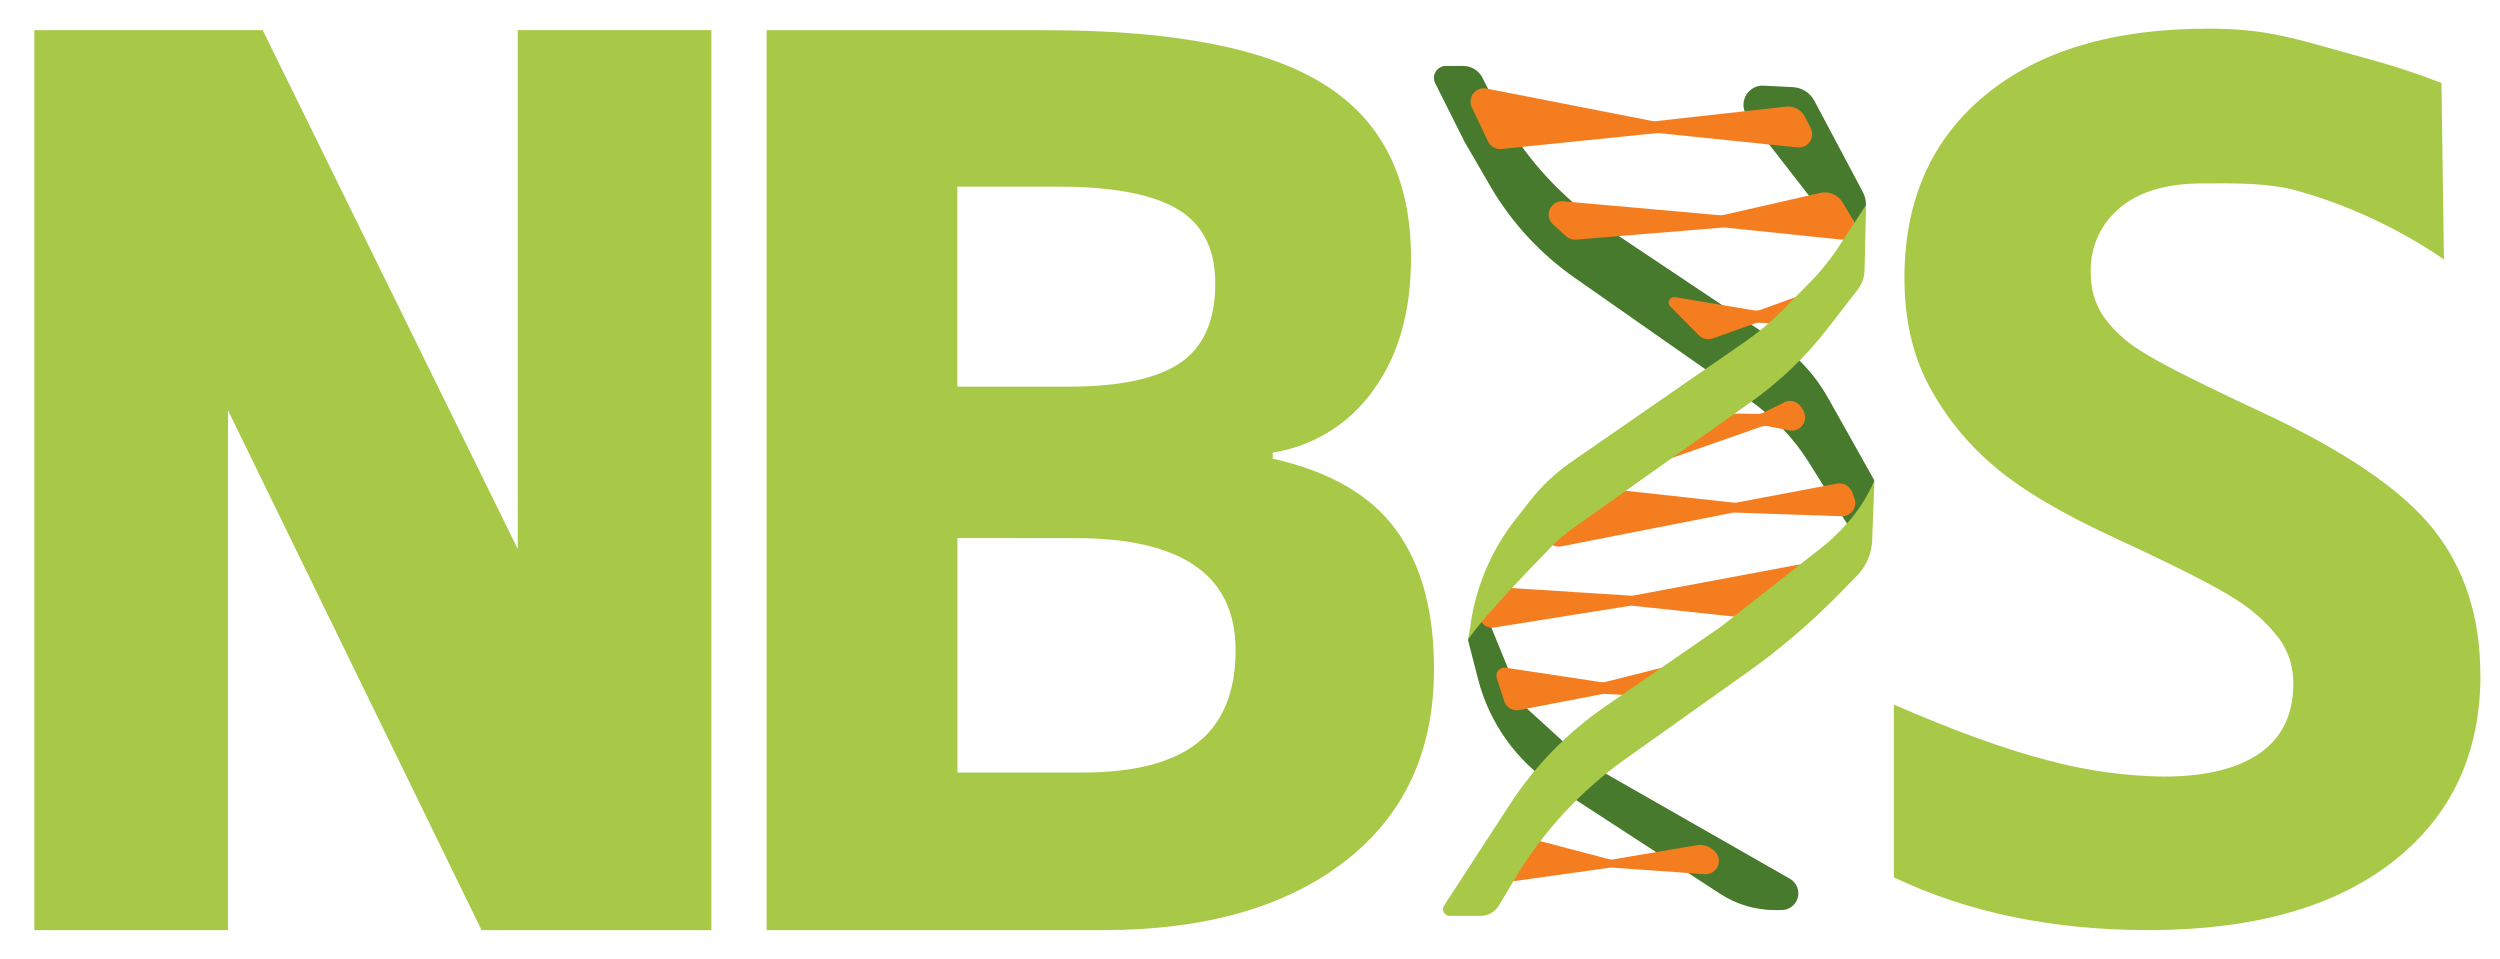
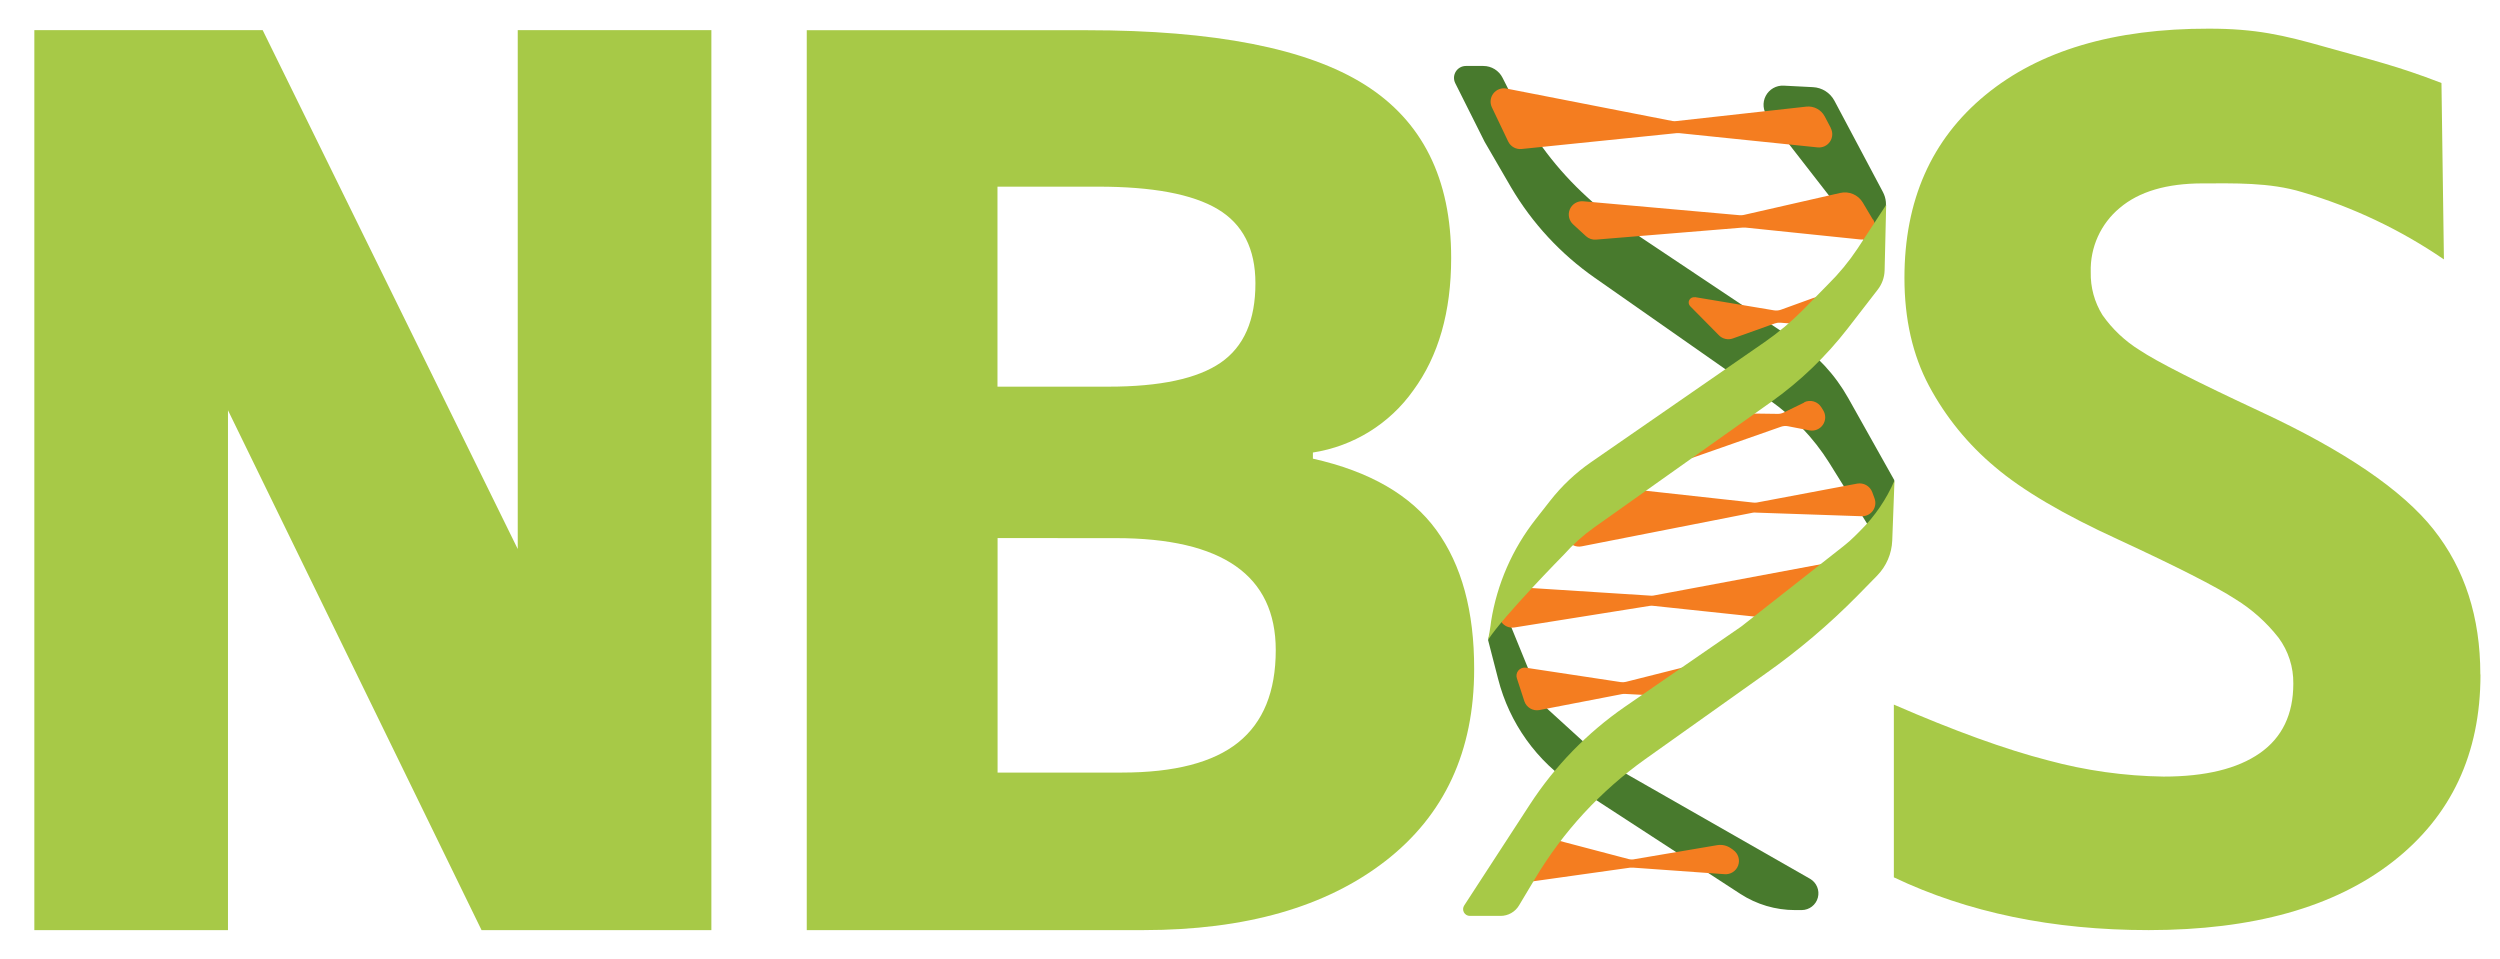
<svg xmlns="http://www.w3.org/2000/svg" viewBox="0 0 497.98 190.99">
  <defs>
    <style>.cls-1{fill:#487a2d;}.cls-2{fill:#f47d20;}.cls-3{fill:#a7c947;}</style>
  </defs>
  <g id="Layer_2" data-name="Layer 2">
    <g id="g7130">
-       <path id="path7134" class="cls-1" d="M295.3,15.5h0a4.28,4.28,0,0,0-3.83-2.36H288a2.37,2.37,0,0,0-2.12,3.44l5.85,11.67L297,37.33a57.67,57.67,0,0,0,16.66,18L348.48,79.7a43.35,43.35,0,0,1,11.84,12.41l11.35,18.24,1.66-14.7-9.15-16.31a33.93,33.93,0,0,0-10.75-11.63L315.76,42.55l-3.65-3.32a65.74,65.74,0,0,1-14.37-18.91L295.3,15.5" />
-       <path id="path7136" class="cls-1" d="M315.92,151.86h0L303.35,140.4l-7.55-18.5.28-7.09-3.67,12.67,2,7.75a36.19,36.19,0,0,0,15.34,21.41l32.92,21.42a20,20,0,0,0,10.87,3.22h1.35a3.34,3.34,0,0,0,1.66-6.23l-40.61-23.19" />
-       <path id="path7138" class="cls-1" d="M370.93,38h0l.14.27a5.12,5.12,0,0,1,.37,3.93L370,46.83a1.79,1.79,0,0,1-3.12.57L348.08,23.21a3.82,3.82,0,0,1,3.21-6.15l5.85.3a5.13,5.13,0,0,1,4.26,2.7L370.93,38" />
-       <path id="path7140" class="cls-2" d="M360.66,25.49h0a2.64,2.64,0,0,1-2.61,3.87L330.5,26.52a2.44,2.44,0,0,0-.54,0l-30.88,3.16a2.65,2.65,0,0,1-2.66-1.49l-3.25-6.81a2.65,2.65,0,0,1,2.9-3.74l33.1,6.47a2.41,2.41,0,0,0,.8,0l25.83-2.87a3.7,3.7,0,0,1,3.66,1.93l1.2,2.28" />
-       <path id="path7142" class="cls-2" d="M369.1,43.7h0a2.66,2.66,0,0,1,.38,1.13h0a2.65,2.65,0,0,1-2.91,2.87l-22.92-2.37a2.69,2.69,0,0,0-.49,0l-29.24,2.4a2.64,2.64,0,0,1-2-.68l-2.58-2.37a2.65,2.65,0,0,1,2-4.59l31.2,2.78a2.84,2.84,0,0,0,.82-.06l19.2-4.38a4.15,4.15,0,0,1,4.49,1.91l2,3.37" />
-       <path id="path7144" class="cls-2" d="M333.6,59.18l15.79,2.64a2.77,2.77,0,0,0,1.34-.12l6.48-2.35a2.64,2.64,0,0,1,3.4,3.35l-.12.37a2.67,2.67,0,0,1-2.71,1.77l-7.14-.56a2.69,2.69,0,0,0-1.09.14l-8.39,3a2.64,2.64,0,0,1-2.77-.64L332.68,61a1.05,1.05,0,0,1,.92-1.78" />
-       <path id="path7146" class="cls-2" d="M299.63,139.66h0a2.66,2.66,0,0,0,3,1.78l16.4-3.17a2.76,2.76,0,0,1,.64-.05l12.17.66a2.63,2.63,0,0,0,2.5-1.45l.43-.84a2.65,2.65,0,0,0-3-3.77l-11.91,3a2.56,2.56,0,0,1-1,.05L299.93,133a1.62,1.62,0,0,0-1.78,2.11l1.48,4.54" />
-       <path id="path7148" class="cls-2" d="M355.39,80.18l-4.11,2a2.58,2.58,0,0,1-1.19.26l-16.82-.23a2.64,2.64,0,0,0-2.61,2l-.9,3.84a2.65,2.65,0,0,0,3.45,3.11L350.77,85a2.66,2.66,0,0,1,1.37-.1l4.29.83a2.65,2.65,0,0,0,2.74-4l-.38-.61a2.66,2.66,0,0,0-3.4-1" />
-       <path id="path7150" class="cls-2" d="M369.39,99.27h0a2.64,2.64,0,0,1-2.57,3.56l-21-.72a2.43,2.43,0,0,0-.6,0l-34.17,6.72a2.65,2.65,0,0,1-2.73-4.06L312.86,98a2.64,2.64,0,0,1,2.5-1.18l29.79,3.28a2.61,2.61,0,0,0,.79,0l20-3.77a2.69,2.69,0,0,1,3,1.71l.47,1.28" />
-       <path id="path7152" class="cls-2" d="M341.26,169.32h0a2.65,2.65,0,0,1-1.74,4.81l-18.17-1.3-.64,0-19.83,2.79a2.65,2.65,0,0,1-2.63-4l2.33-3.78a2.65,2.65,0,0,1,2.93-1.17l16.89,4.45a2.6,2.6,0,0,0,1.3,0l16.35-2.77a3.68,3.68,0,0,1,2.73.62l.48.33" />
-       <path id="path7154" class="cls-2" d="M360.77,112l-5.09,10.17a2.65,2.65,0,0,1-2.65,1.45l-27.7-2.94a2.28,2.28,0,0,0-.69,0l-27,4.31a2.65,2.65,0,0,1-2.71-3.94l1.6-2.75A2.63,2.63,0,0,1,299,117l25.64,1.64a2.44,2.44,0,0,0,.66,0L360.77,112h0" />
-       <path id="path7156" class="cls-3" d="M366,49.53l5.71-8.72-.31,13.07A6.52,6.52,0,0,1,370,57.73l-5.93,7.67A72.17,72.17,0,0,1,348.8,80.06l-35.25,25a35.7,35.7,0,0,0-6,5.38s-12.14,12.33-15.13,17c.47-2.41.6-3.72.6-3.72a44.16,44.16,0,0,1,8.85-20.26l2.93-3.74a37.29,37.29,0,0,1,8.14-7.67l34.56-23.91a53.83,53.83,0,0,0,7.64-6.41l5-5.09A45.17,45.17,0,0,0,366,49.53h0" />
-       <path id="path7158" class="cls-3" d="M342.84,124.8l-23.2,16a70.14,70.14,0,0,0-18.9,19.45l-13.08,20.11a1.34,1.34,0,0,0,1.13,2.08h6.11a4.27,4.27,0,0,0,3.68-2.09l3.16-5.29a78.83,78.83,0,0,1,22-23.86l23.92-17A135.17,135.17,0,0,0,366,118.65l3.92-4a10.59,10.59,0,0,0,3-7l.45-12,0,.06a31.5,31.5,0,0,1-6.82,10l-1,1a24.09,24.09,0,0,1-2.33,2.07L342.84,124.8" />
+       <path id="path7134" class="cls-1" d="M299.3,15.5h0a4.28,4.28,0,0,0-3.83-2.36H292a2.37,2.37,0,0,0-2.12,3.44l5.85,11.67L301,37.33a57.67,57.67,0,0,0,16.66,18L352.48,79.7a43.35,43.35,0,0,1,11.84,12.41l11.35,18.24,1.66-14.7-9.15-16.31a33.93,33.93,0,0,0-10.75-11.63L319.76,42.55l-3.65-3.32a65.74,65.74,0,0,1-14.37-18.91L299.3,15.5" />
+       <path id="path7136" class="cls-1" d="M319.92,151.86h0L307.35,140.4l-7.55-18.5.28-7.09-3.67,12.67,2,7.75a36.19,36.19,0,0,0,15.34,21.41l32.92,21.42a20,20,0,0,0,10.87,3.22h1.35a3.34,3.34,0,0,0,1.66-6.23l-40.61-23.19" />
+       <path id="path7138" class="cls-1" d="M374.93,38h0l.14.27a5.12,5.12,0,0,1,.37,3.93L374,46.83a1.79,1.79,0,0,1-3.12.57L352.08,23.21a3.82,3.82,0,0,1,3.21-6.15l5.85.3a5.13,5.13,0,0,1,4.26,2.7L374.93,38" />
+       <path id="path7140" class="cls-2" d="M364.66,25.49h0a2.64,2.64,0,0,1-2.61,3.87L334.5,26.52a2.44,2.44,0,0,0-.54,0l-30.88,3.16a2.65,2.65,0,0,1-2.66-1.49l-3.25-6.81a2.65,2.65,0,0,1,2.9-3.74l33.1,6.47a2.41,2.41,0,0,0,.8,0l25.83-2.87a3.7,3.7,0,0,1,3.66,1.93l1.2,2.28" />
+       <path id="path7142" class="cls-2" d="M373.1,43.7h0a2.66,2.66,0,0,1,.38,1.13h0a2.65,2.65,0,0,1-2.91,2.87l-22.92-2.37a2.69,2.69,0,0,0-.49,0l-29.24,2.4a2.64,2.64,0,0,1-2-.68l-2.58-2.37a2.65,2.65,0,0,1,2-4.59l31.2,2.78a2.84,2.84,0,0,0,.82-.06l19.2-4.38a4.15,4.15,0,0,1,4.49,1.91l2,3.37" />
+       <path id="path7144" class="cls-2" d="M337.6,59.18l15.79,2.64a2.77,2.77,0,0,0,1.34-.12l6.48-2.35a2.64,2.64,0,0,1,3.4,3.35l-.12.37a2.67,2.67,0,0,1-2.71,1.77l-7.14-.56a2.69,2.69,0,0,0-1.09.14l-8.39,3a2.64,2.64,0,0,1-2.77-.64L336.68,61a1.05,1.05,0,0,1,.92-1.78" />
+       <path id="path7146" class="cls-2" d="M303.63,139.66h0a2.66,2.66,0,0,0,3,1.78l16.4-3.17a2.76,2.76,0,0,1,.64-.05l12.17.66a2.63,2.63,0,0,0,2.5-1.45l.43-.84a2.65,2.65,0,0,0-3-3.77l-11.91,3a2.56,2.56,0,0,1-1,.05L303.93,133a1.62,1.62,0,0,0-1.78,2.11l1.48,4.54" />
+       <path id="path7148" class="cls-2" d="M359.39,80.18l-4.11,2a2.58,2.58,0,0,1-1.19.26l-16.82-.23a2.64,2.64,0,0,0-2.61,2l-.9,3.84a2.65,2.65,0,0,0,3.45,3.11L354.77,85a2.66,2.66,0,0,1,1.37-.1l4.29.83a2.65,2.65,0,0,0,2.74-4l-.38-.61a2.66,2.66,0,0,0-3.4-1" />
+       <path id="path7150" class="cls-2" d="M373.39,99.27h0a2.64,2.64,0,0,1-2.57,3.56l-21-.72a2.43,2.43,0,0,0-.6,0l-34.17,6.72a2.65,2.65,0,0,1-2.73-4.06L316.86,98a2.64,2.64,0,0,1,2.5-1.18l29.79,3.28a2.61,2.61,0,0,0,.79,0l20-3.77a2.69,2.69,0,0,1,3,1.71l.47,1.28" />
+       <path id="path7152" class="cls-2" d="M345.26,169.32h0a2.65,2.65,0,0,1-1.74,4.81l-18.17-1.3-.64,0-19.83,2.79a2.65,2.65,0,0,1-2.63-4l2.33-3.78a2.65,2.65,0,0,1,2.93-1.17l16.89,4.45a2.6,2.6,0,0,0,1.3,0l16.35-2.77a3.68,3.68,0,0,1,2.73.62l.48.33" />
+       <path id="path7154" class="cls-2" d="M364.77,112l-5.09,10.17a2.65,2.65,0,0,1-2.65,1.45l-27.7-2.94a2.28,2.28,0,0,0-.69,0l-27,4.31a2.65,2.65,0,0,1-2.71-3.94l1.6-2.75A2.63,2.63,0,0,1,303,117l25.64,1.64a2.44,2.44,0,0,0,.66,0L364.77,112h0" />
+       <path id="path7156" class="cls-3" d="M370,49.53l5.71-8.72-.31,13.07A6.52,6.52,0,0,1,374,57.73l-5.93,7.67A72.17,72.17,0,0,1,352.8,80.06l-35.25,25a35.7,35.7,0,0,0-6,5.38s-12.14,12.33-15.13,17c.47-2.41.6-3.72.6-3.72a44.16,44.16,0,0,1,8.85-20.26l2.93-3.74a37.29,37.29,0,0,1,8.14-7.67l34.56-23.91a53.83,53.83,0,0,0,7.64-6.41l5-5.09A45.17,45.17,0,0,0,370,49.53h0" />
+       <path id="path7158" class="cls-3" d="M346.84,124.8l-23.2,16a70.14,70.14,0,0,0-18.9,19.45l-13.08,20.11a1.34,1.34,0,0,0,1.13,2.08h6.11a4.27,4.27,0,0,0,3.68-2.09l3.16-5.29a78.83,78.83,0,0,1,22-23.86l23.92-17A135.17,135.17,0,0,0,370,118.65l3.92-4a10.59,10.59,0,0,0,3-7l.45-12,0,.06a31.5,31.5,0,0,1-6.82,10l-1,1a24.09,24.09,0,0,1-2.33,2.07L346.84,124.8" />
      <path id="path7160" class="cls-3" d="M6.84,6V185.27H45.41V81.72L95.92,185.27H141.7V6H103.13V109.36L52.32,6Z" />
-       <path id="path7162" class="cls-3" d="M190.71,107.18v46.71h24.76q15.69,0,23.17-6t7.48-18.39q0-22.31-31.87-22.31Zm0-30.16h22.07q15.43,0,22.37-4.78t6.92-15.82q0-10.29-7.53-14.77t-23.85-4.47h-20V77Zm-38-71h55.78q38.13,0,55.36,10.85T281.06,51.4q0,16.07-7.54,26.36a30.15,30.15,0,0,1-20,12.38v1.22q17,3.81,24.58,14.22t7.54,27.71q0,24.53-17.72,38.25t-48.12,13.73H152.7V6" />
+       <path id="path7162" class="cls-3" d="M198.71,107.18v46.71h24.76q15.69,0,23.17-6t7.48-18.39q0-22.31-31.87-22.31Zm0-30.16h22.07q15.43,0,22.37-4.78t6.92-15.82q0-10.29-7.53-14.77t-23.85-4.47h-20V77Zm-38-71h55.78q38.13,0,55.36,10.85T289.06,51.4q0,16.07-7.54,26.36a30.15,30.15,0,0,1-20,12.38v1.22q17,3.81,24.58,14.22t7.54,27.71q0,24.53-17.72,38.25t-48.12,13.73H160.7V6" />
      <path id="path7164" class="cls-3" d="M494.09,134.38q0,23.66-17.47,37.27T428,185.27q-28.69,0-50.76-10.51V140.35q18.15,7.89,30.71,11.11a93.16,93.16,0,0,0,23,3.23q12.5,0,19.18-4.66t6.68-13.86a15,15,0,0,0-2.94-9.14,32.58,32.58,0,0,0-8.64-7.71q-5.7-3.7-23.23-11.82Q405.59,100,397.37,93a54.52,54.52,0,0,1-13.12-16.13q-4.9-9.19-4.9-21.5,0-23.17,16.12-36.44T440,5.71c9.32,0,14.77,1.26,23.17,3.64,9.35,2.64,14.14,3.71,23.15,7.18l.49,35.14a100,100,0,0,0-28.21-13.39c-6.5-2-13.78-1.75-19.83-1.75q-10.79,0-16.55,4.9a16,16,0,0,0-5.76,12.78,15.5,15.5,0,0,0,2.33,8.54,25.3,25.3,0,0,0,7.42,7q5.08,3.4,24.09,12.25,25.13,11.7,34.45,23.47t9.31,28.86" />
    </g>
  </g>
</svg>
